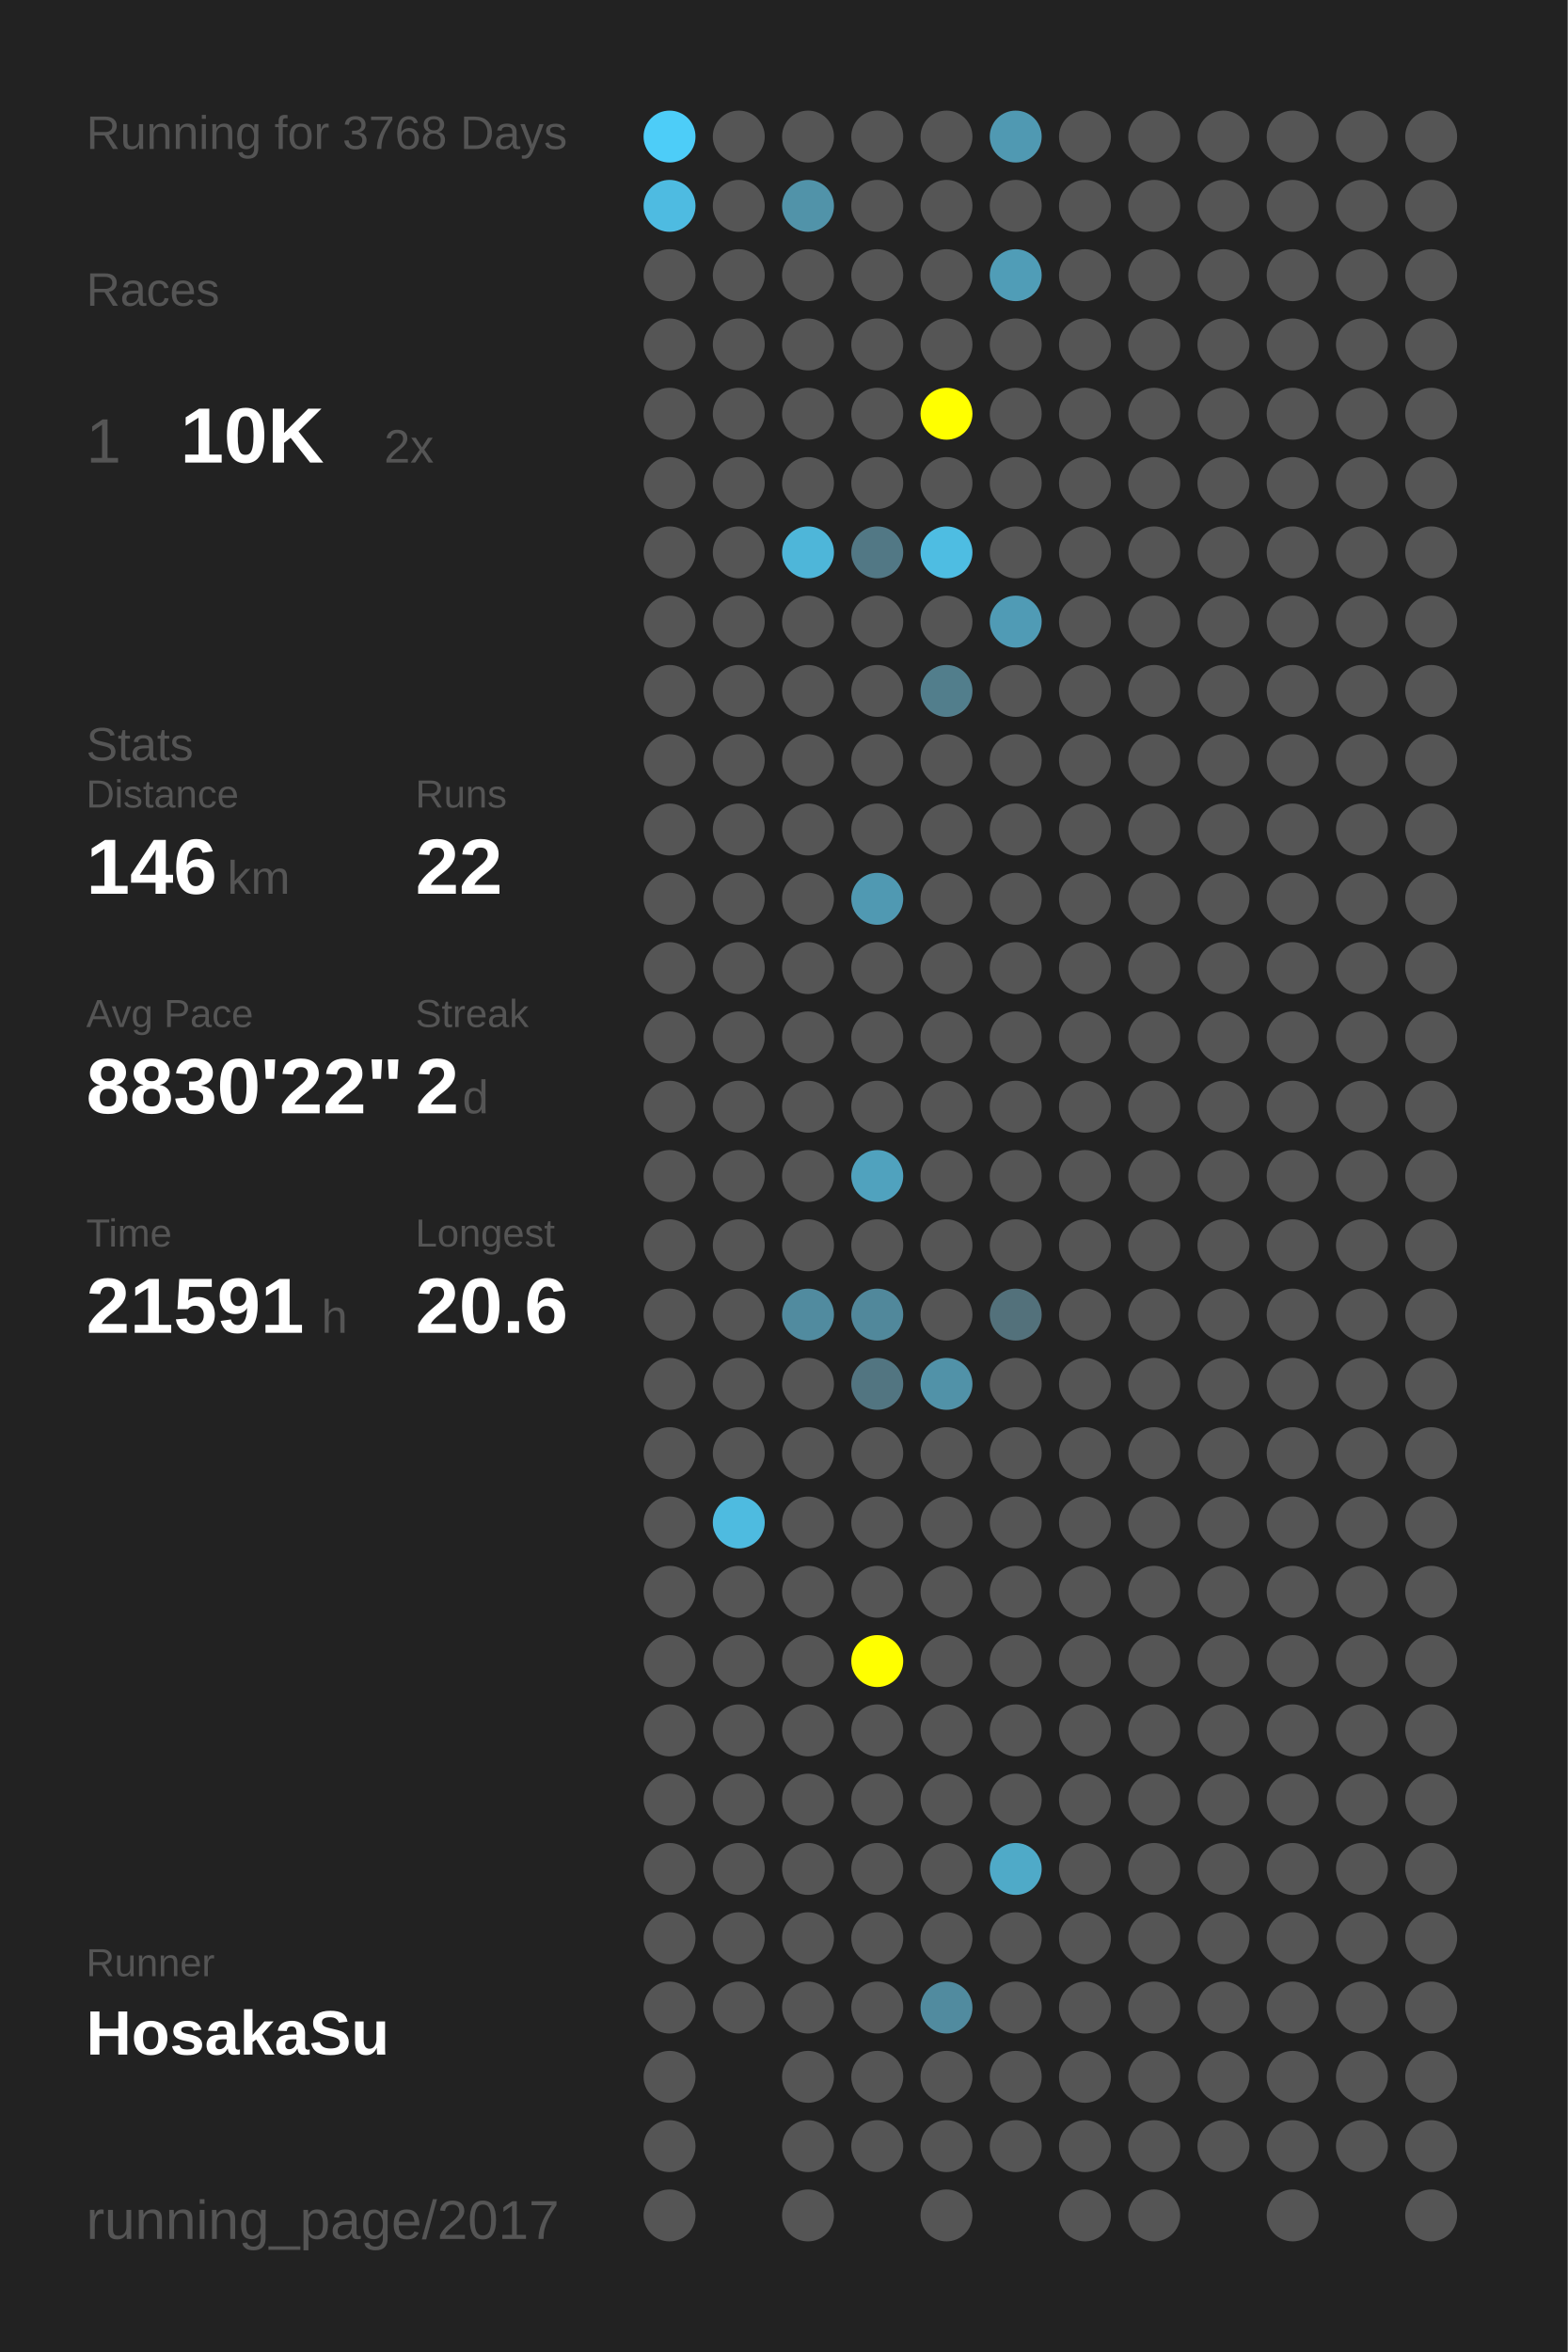
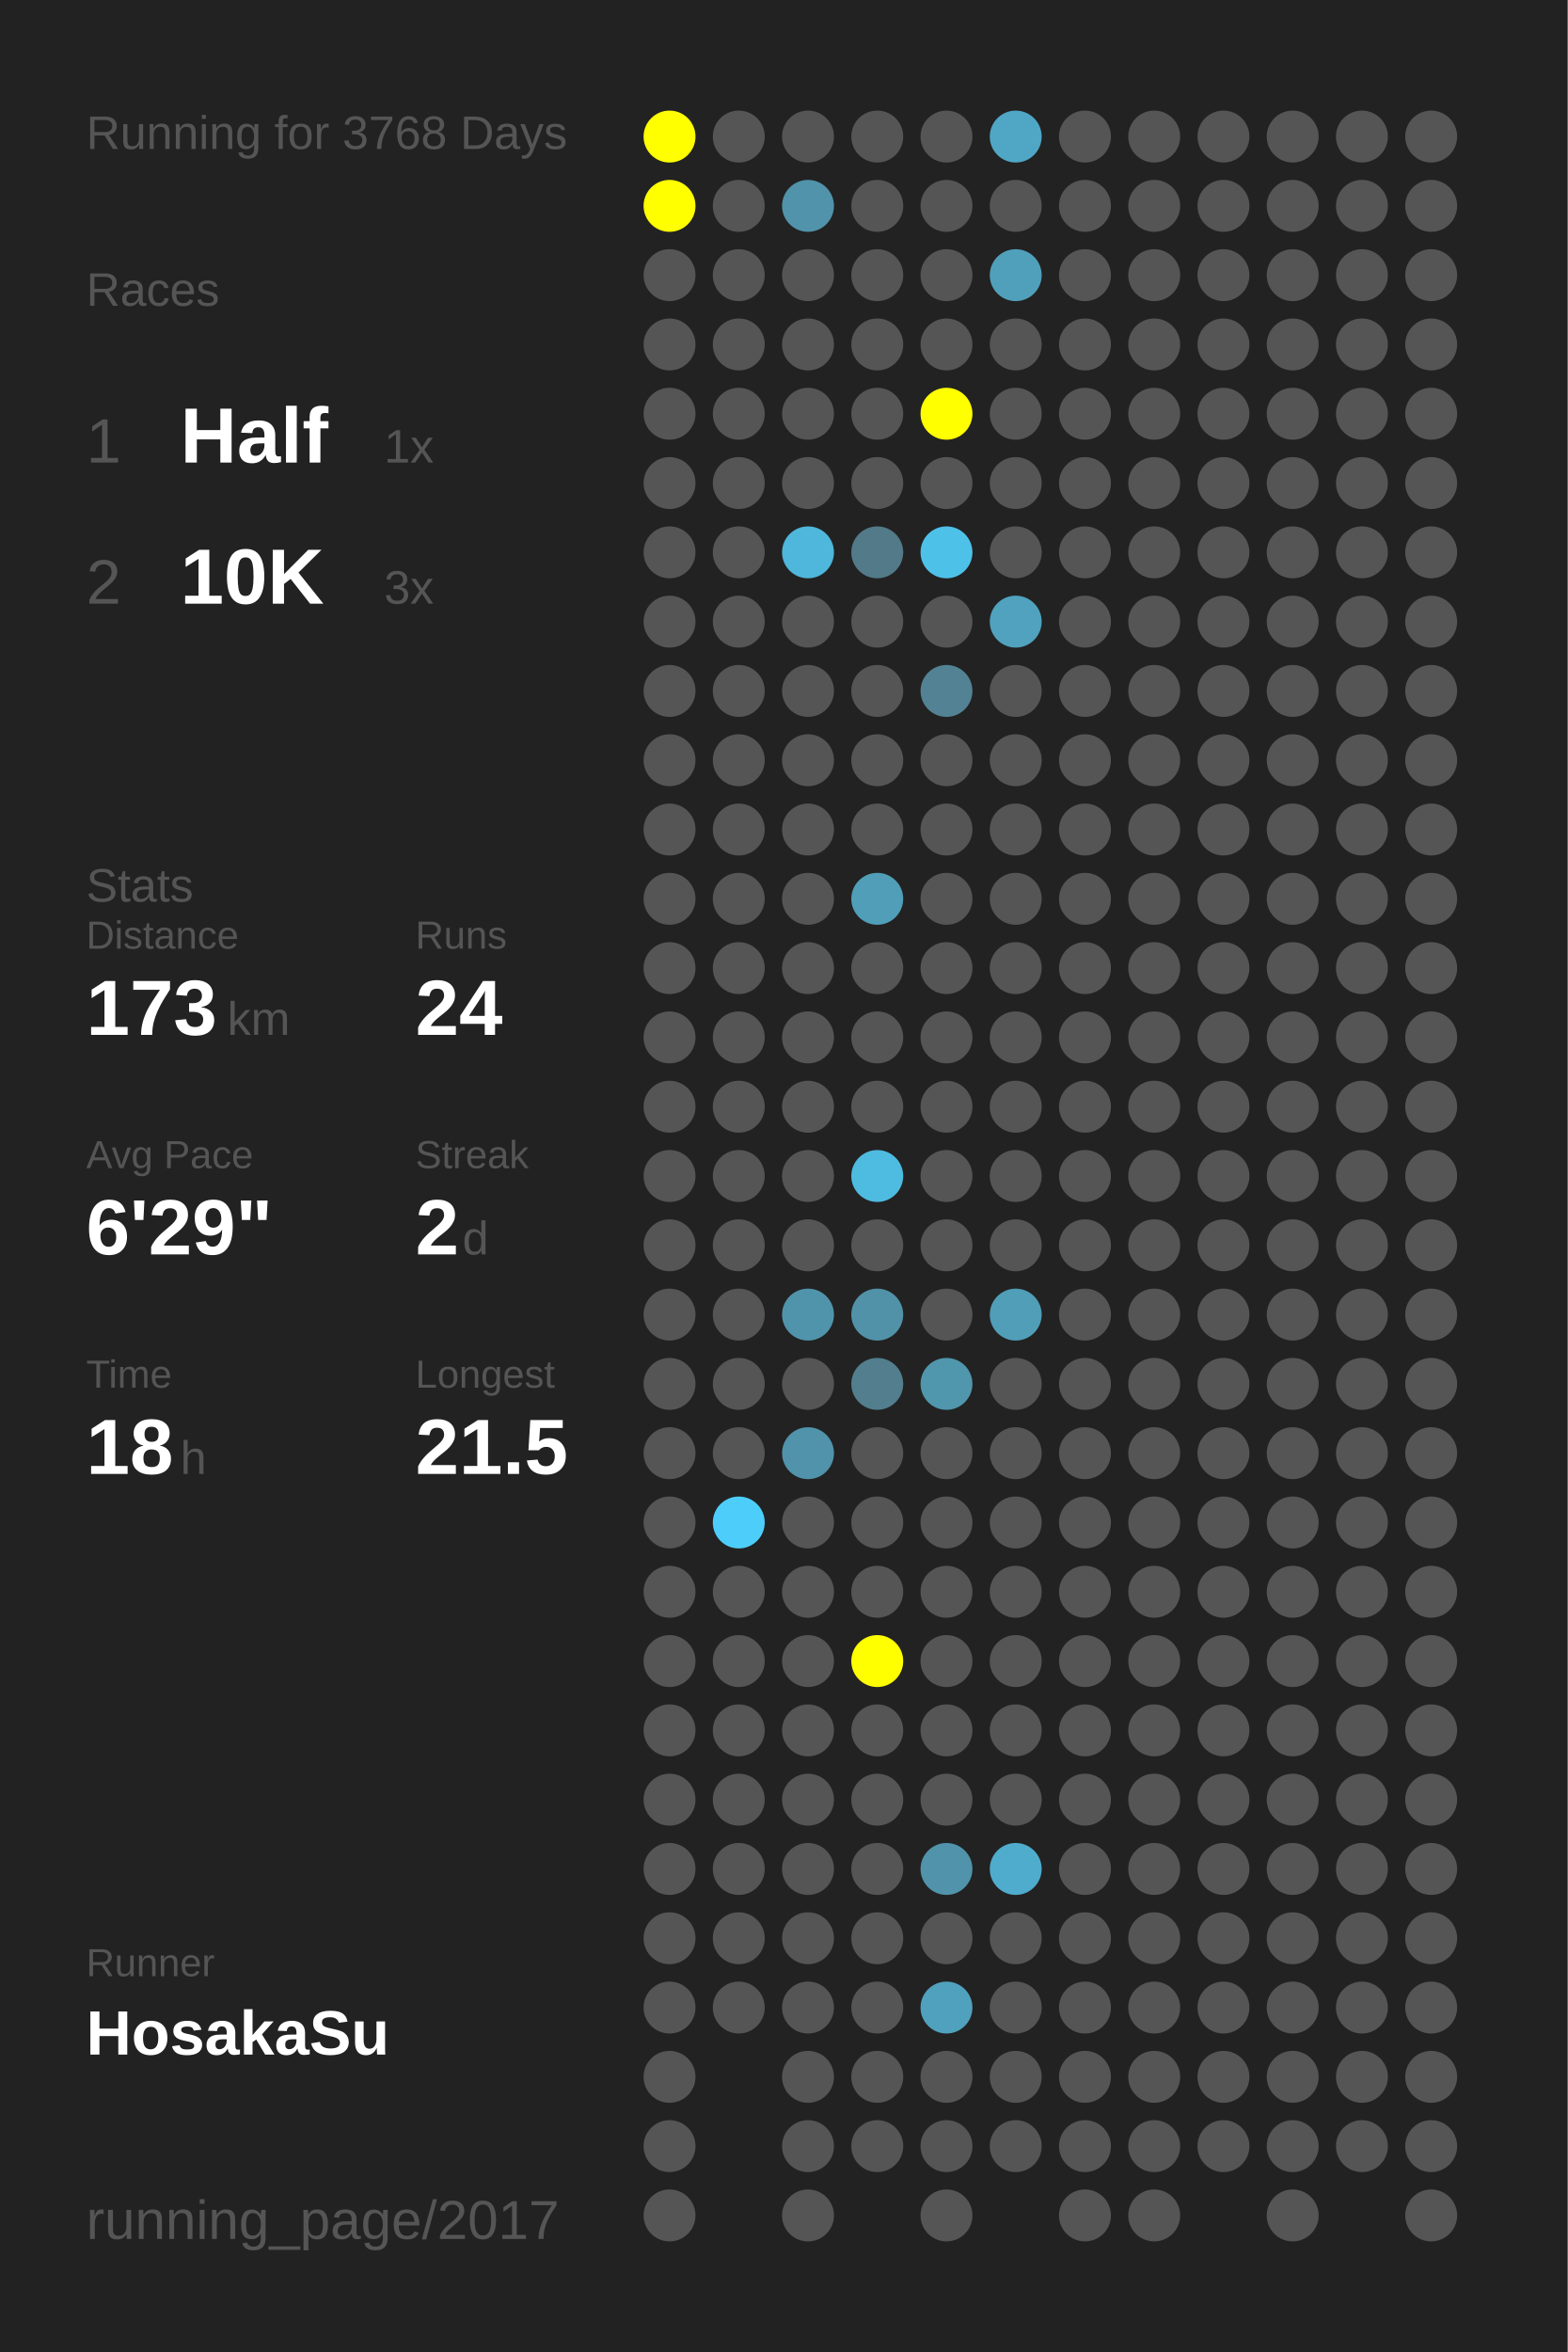
<svg xmlns="http://www.w3.org/2000/svg" baseProfile="full" height="300mm" version="1.1" viewBox="0,0,200,300" width="200mm">
  <defs />
  <rect fill="#222222" height="300" width="200" x="0" y="0" />
  <text fill="#555555" style="font-size:6px; font-family:Arial;" x="11" y="19">Running for 3768 Days</text>
  <text fill="#555555" style="font-size:6px; font-family:Arial;" x="11" y="39">Races</text>
  <text fill="#555555" style="font-size:8px; font-family:Arial;" x="11" y="59">1</text>
-   <text fill="#FFFFFF" style="font-size:10px; font-family:Arial; font-weight:bold;" x="23" y="59">10K</text>
-   <text fill="#555555" style="font-size:6px; font-family:Arial;" x="49" y="59">2x</text>
-   <text fill="#555555" style="font-size:6px; font-family:Arial;" x="11" y="97">Stats</text>
-   <text fill="#555555" style="font-size:5px; font-family:Arial;" x="11" y="103">Distance</text>
-   <text fill="#FFFFFF" style="font-size:10px; font-family:Arial; font-weight:bold;" x="11" y="114">146</text>
-   <text fill="#555555" style="font-size:6px; font-family:Arial;" x="29" y="114">km</text>
-   <text fill="#555555" style="font-size:5px; font-family:Arial;" x="53" y="103">Runs</text>
-   <text fill="#FFFFFF" style="font-size:10px; font-family:Arial; font-weight:bold;" x="53" y="114">22</text>
-   <text fill="#555555" style="font-size:5px; font-family:Arial;" x="11" y="131">Avg Pace</text>
-   <text fill="#FFFFFF" style="font-size:10px; font-family:Arial; font-weight:bold;" x="11" y="142">8830'22"</text>
-   <text fill="#555555" style="font-size:5px; font-family:Arial;" x="53" y="131">Streak</text>
-   <text fill="#FFFFFF" style="font-size:10px; font-family:Arial; font-weight:bold;" x="53" y="142">2</text>
-   <text fill="#555555" style="font-size:6px; font-family:Arial;" x="59" y="142">d</text>
-   <text fill="#555555" style="font-size:5px; font-family:Arial;" x="11" y="159">Time</text>
-   <text fill="#FFFFFF" style="font-size:10px; font-family:Arial; font-weight:bold;" x="11" y="170">21591</text>
-   <text fill="#555555" style="font-size:6px; font-family:Arial;" x="41" y="170">h</text>
-   <text fill="#555555" style="font-size:5px; font-family:Arial;" x="53" y="159">Longest</text>
-   <text fill="#FFFFFF" style="font-size:10px; font-family:Arial; font-weight:bold;" x="53" y="170">20.6</text>
+   <text fill="#FFFFFF" style="font-size:10px; font-family:Arial; font-weight:bold;" x="23" y="59">Half</text>
+   <text fill="#555555" style="font-size:6px; font-family:Arial;" x="49" y="59">1x</text>
+   <text fill="#555555" style="font-size:8px; font-family:Arial;" x="11" y="77">2</text>
+   <text fill="#FFFFFF" style="font-size:10px; font-family:Arial; font-weight:bold;" x="23" y="77">10K</text>
+   <text fill="#555555" style="font-size:6px; font-family:Arial;" x="49" y="77">3x</text>
+   <text fill="#555555" style="font-size:6px; font-family:Arial;" x="11" y="115">Stats</text>
+   <text fill="#555555" style="font-size:5px; font-family:Arial;" x="11" y="121">Distance</text>
+   <text fill="#FFFFFF" style="font-size:10px; font-family:Arial; font-weight:bold;" x="11" y="132">173</text>
+   <text fill="#555555" style="font-size:6px; font-family:Arial;" x="29" y="132">km</text>
+   <text fill="#555555" style="font-size:5px; font-family:Arial;" x="53" y="121">Runs</text>
+   <text fill="#FFFFFF" style="font-size:10px; font-family:Arial; font-weight:bold;" x="53" y="132">24</text>
+   <text fill="#555555" style="font-size:5px; font-family:Arial;" x="11" y="149">Avg Pace</text>
+   <text fill="#FFFFFF" style="font-size:10px; font-family:Arial; font-weight:bold;" x="11" y="160">6'29"</text>
+   <text fill="#555555" style="font-size:5px; font-family:Arial;" x="53" y="149">Streak</text>
+   <text fill="#FFFFFF" style="font-size:10px; font-family:Arial; font-weight:bold;" x="53" y="160">2</text>
+   <text fill="#555555" style="font-size:6px; font-family:Arial;" x="59" y="160">d</text>
+   <text fill="#555555" style="font-size:5px; font-family:Arial;" x="11" y="177">Time</text>
+   <text fill="#FFFFFF" style="font-size:10px; font-family:Arial; font-weight:bold;" x="11" y="188">18</text>
+   <text fill="#555555" style="font-size:6px; font-family:Arial;" x="23" y="188">h</text>
+   <text fill="#555555" style="font-size:5px; font-family:Arial;" x="53" y="177">Longest</text>
+   <text fill="#FFFFFF" style="font-size:10px; font-family:Arial; font-weight:bold;" x="53" y="188">21.5</text>
  <text fill="#555555" style="font-size:5px; font-family:Arial;" x="11" y="252.065">Runner</text>
  <text fill="#FFFFFF" style="font-size:8px; font-family:Arial; font-weight:bold;" x="11" y="262.065">HosakaSu</text>
  <text fill="#555555" style="font-size:7px; font-family:Arial;" x="11" y="285.581">running_page/2017</text>
-   <circle cx="85.417" cy="17.419" fill="#4dcdf8" r="3.312" />
-   <circle cx="85.417" cy="26.258" fill="#4ebbe1" r="3.312" />
+   <circle cx="85.417" cy="17.419" fill="#FFFF00" r="3.312" />
+   <circle cx="85.417" cy="26.258" fill="#FFFF00" r="3.312" />
  <circle cx="85.417" cy="35.097" fill="#555555" r="3.312" />
  <circle cx="85.417" cy="43.935" fill="#555555" r="3.312" />
  <circle cx="85.417" cy="52.774" fill="#555555" r="3.312" />
  <circle cx="85.417" cy="61.613" fill="#555555" r="3.312" />
  <circle cx="85.417" cy="70.452" fill="#555555" r="3.312" />
  <circle cx="85.417" cy="79.29" fill="#555555" r="3.312" />
  <circle cx="85.417" cy="88.129" fill="#555555" r="3.312" />
  <circle cx="85.417" cy="96.968" fill="#555555" r="3.312" />
  <circle cx="85.417" cy="105.806" fill="#555555" r="3.312" />
  <circle cx="85.417" cy="114.645" fill="#555555" r="3.312" />
  <circle cx="85.417" cy="123.484" fill="#555555" r="3.312" />
  <circle cx="85.417" cy="132.323" fill="#555555" r="3.312" />
  <circle cx="85.417" cy="141.161" fill="#555555" r="3.312" />
  <circle cx="85.417" cy="150" fill="#555555" r="3.312" />
  <circle cx="85.417" cy="158.839" fill="#555555" r="3.312" />
  <circle cx="85.417" cy="167.677" fill="#555555" r="3.312" />
  <circle cx="85.417" cy="176.516" fill="#555555" r="3.312" />
  <circle cx="85.417" cy="185.355" fill="#555555" r="3.312" />
  <circle cx="85.417" cy="194.194" fill="#555555" r="3.312" />
  <circle cx="85.417" cy="203.032" fill="#555555" r="3.312" />
  <circle cx="85.417" cy="211.871" fill="#555555" r="3.312" />
  <circle cx="85.417" cy="220.71" fill="#555555" r="3.312" />
  <circle cx="85.417" cy="229.548" fill="#555555" r="3.312" />
  <circle cx="85.417" cy="238.387" fill="#555555" r="3.312" />
  <circle cx="85.417" cy="247.226" fill="#555555" r="3.312" />
  <circle cx="85.417" cy="256.065" fill="#555555" r="3.312" />
  <circle cx="85.417" cy="264.903" fill="#555555" r="3.312" />
  <circle cx="85.417" cy="273.742" fill="#555555" r="3.312" />
  <circle cx="85.417" cy="282.581" fill="#555555" r="3.312" />
  <circle cx="94.25" cy="17.419" fill="#555555" r="3.312" />
  <circle cx="94.25" cy="26.258" fill="#555555" r="3.312" />
  <circle cx="94.25" cy="35.097" fill="#555555" r="3.312" />
  <circle cx="94.25" cy="43.935" fill="#555555" r="3.312" />
  <circle cx="94.25" cy="52.774" fill="#555555" r="3.312" />
  <circle cx="94.25" cy="61.613" fill="#555555" r="3.312" />
  <circle cx="94.25" cy="70.452" fill="#555555" r="3.312" />
  <circle cx="94.25" cy="79.29" fill="#555555" r="3.312" />
  <circle cx="94.25" cy="88.129" fill="#555555" r="3.312" />
  <circle cx="94.25" cy="96.968" fill="#555555" r="3.312" />
  <circle cx="94.25" cy="105.806" fill="#555555" r="3.312" />
  <circle cx="94.25" cy="114.645" fill="#555555" r="3.312" />
  <circle cx="94.25" cy="123.484" fill="#555555" r="3.312" />
  <circle cx="94.25" cy="132.323" fill="#555555" r="3.312" />
  <circle cx="94.25" cy="141.161" fill="#555555" r="3.312" />
  <circle cx="94.25" cy="150" fill="#555555" r="3.312" />
  <circle cx="94.25" cy="158.839" fill="#555555" r="3.312" />
  <circle cx="94.25" cy="167.677" fill="#555555" r="3.312" />
  <circle cx="94.25" cy="176.516" fill="#555555" r="3.312" />
  <circle cx="94.25" cy="185.355" fill="#555555" r="3.312" />
-   <circle cx="94.25" cy="194.194" fill="#4ebbe0" r="3.312" />
+   <circle cx="94.25" cy="194.194" fill="#4dcefa" r="3.312" />
  <circle cx="94.25" cy="203.032" fill="#555555" r="3.312" />
  <circle cx="94.25" cy="211.871" fill="#555555" r="3.312" />
  <circle cx="94.25" cy="220.71" fill="#555555" r="3.312" />
  <circle cx="94.25" cy="229.548" fill="#555555" r="3.312" />
  <circle cx="94.25" cy="238.387" fill="#555555" r="3.312" />
  <circle cx="94.25" cy="247.226" fill="#555555" r="3.312" />
  <circle cx="94.25" cy="256.065" fill="#555555" r="3.312" />
  <circle cx="103.083" cy="17.419" fill="#555555" r="3.312" />
-   <circle cx="103.083" cy="26.258" fill="#5193a9" r="3.312" />
+   <circle cx="103.083" cy="26.258" fill="#5093aa" r="3.312" />
  <circle cx="103.083" cy="35.097" fill="#555555" r="3.312" />
  <circle cx="103.083" cy="43.935" fill="#555555" r="3.312" />
  <circle cx="103.083" cy="52.774" fill="#555555" r="3.312" />
  <circle cx="103.083" cy="61.613" fill="#555555" r="3.312" />
-   <circle cx="103.083" cy="70.452" fill="#4eb6d9" r="3.312" />
+   <circle cx="103.083" cy="70.452" fill="#4eb7db" r="3.312" />
  <circle cx="103.083" cy="79.29" fill="#555555" r="3.312" />
  <circle cx="103.083" cy="88.129" fill="#555555" r="3.312" />
  <circle cx="103.083" cy="96.968" fill="#555555" r="3.312" />
  <circle cx="103.083" cy="105.806" fill="#555555" r="3.312" />
  <circle cx="103.083" cy="114.645" fill="#555555" r="3.312" />
  <circle cx="103.083" cy="123.484" fill="#555555" r="3.312" />
  <circle cx="103.083" cy="132.323" fill="#555555" r="3.312" />
  <circle cx="103.083" cy="141.161" fill="#555555" r="3.312" />
  <circle cx="103.083" cy="150" fill="#555555" r="3.312" />
  <circle cx="103.083" cy="158.839" fill="#555555" r="3.312" />
-   <circle cx="103.083" cy="167.677" fill="#518b9f" r="3.312" />
+   <circle cx="103.083" cy="167.677" fill="#5094ab" r="3.312" />
  <circle cx="103.083" cy="176.516" fill="#555555" r="3.312" />
-   <circle cx="103.083" cy="185.355" fill="#555555" r="3.312" />
+   <circle cx="103.083" cy="185.355" fill="#5093aa" r="3.312" />
  <circle cx="103.083" cy="194.194" fill="#555555" r="3.312" />
  <circle cx="103.083" cy="203.032" fill="#555555" r="3.312" />
  <circle cx="103.083" cy="211.871" fill="#555555" r="3.312" />
  <circle cx="103.083" cy="220.71" fill="#555555" r="3.312" />
  <circle cx="103.083" cy="229.548" fill="#555555" r="3.312" />
  <circle cx="103.083" cy="238.387" fill="#555555" r="3.312" />
  <circle cx="103.083" cy="247.226" fill="#555555" r="3.312" />
  <circle cx="103.083" cy="256.065" fill="#555555" r="3.312" />
  <circle cx="103.083" cy="264.903" fill="#555555" r="3.312" />
  <circle cx="103.083" cy="273.742" fill="#555555" r="3.312" />
  <circle cx="103.083" cy="282.581" fill="#555555" r="3.312" />
  <circle cx="111.917" cy="17.419" fill="#555555" r="3.312" />
  <circle cx="111.917" cy="26.258" fill="#555555" r="3.312" />
  <circle cx="111.917" cy="35.097" fill="#555555" r="3.312" />
  <circle cx="111.917" cy="43.935" fill="#555555" r="3.312" />
  <circle cx="111.917" cy="52.774" fill="#555555" r="3.312" />
  <circle cx="111.917" cy="61.613" fill="#555555" r="3.312" />
-   <circle cx="111.917" cy="70.452" fill="#527885" r="3.312" />
+   <circle cx="111.917" cy="70.452" fill="#527a88" r="3.312" />
  <circle cx="111.917" cy="79.29" fill="#555555" r="3.312" />
  <circle cx="111.917" cy="88.129" fill="#555555" r="3.312" />
  <circle cx="111.917" cy="96.968" fill="#555555" r="3.312" />
  <circle cx="111.917" cy="105.806" fill="#555555" r="3.312" />
-   <circle cx="111.917" cy="114.645" fill="#5099b2" r="3.312" />
+   <circle cx="111.917" cy="114.645" fill="#509eb8" r="3.312" />
  <circle cx="111.917" cy="123.484" fill="#555555" r="3.312" />
  <circle cx="111.917" cy="132.323" fill="#555555" r="3.312" />
  <circle cx="111.917" cy="141.161" fill="#555555" r="3.312" />
-   <circle cx="111.917" cy="150" fill="#50a2be" r="3.312" />
+   <circle cx="111.917" cy="150" fill="#4ebbe0" r="3.312" />
  <circle cx="111.917" cy="158.839" fill="#555555" r="3.312" />
-   <circle cx="111.917" cy="167.677" fill="#51889b" r="3.312" />
-   <circle cx="111.917" cy="176.516" fill="#527581" r="3.312" />
+   <circle cx="111.917" cy="167.677" fill="#5192a8" r="3.312" />
+   <circle cx="111.917" cy="176.516" fill="#527e8d" r="3.312" />
  <circle cx="111.917" cy="185.355" fill="#555555" r="3.312" />
  <circle cx="111.917" cy="194.194" fill="#555555" r="3.312" />
  <circle cx="111.917" cy="203.032" fill="#555555" r="3.312" />
  <circle cx="111.917" cy="211.871" fill="#FFFF00" r="3.312" />
  <circle cx="111.917" cy="220.71" fill="#555555" r="3.312" />
  <circle cx="111.917" cy="229.548" fill="#555555" r="3.312" />
  <circle cx="111.917" cy="238.387" fill="#555555" r="3.312" />
  <circle cx="111.917" cy="247.226" fill="#555555" r="3.312" />
  <circle cx="111.917" cy="256.065" fill="#555555" r="3.312" />
  <circle cx="111.917" cy="264.903" fill="#555555" r="3.312" />
  <circle cx="111.917" cy="273.742" fill="#555555" r="3.312" />
  <circle cx="120.75" cy="17.419" fill="#555555" r="3.312" />
  <circle cx="120.75" cy="26.258" fill="#555555" r="3.312" />
  <circle cx="120.75" cy="35.097" fill="#555555" r="3.312" />
  <circle cx="120.75" cy="43.935" fill="#555555" r="3.312" />
  <circle cx="120.75" cy="52.774" fill="#FFFF00" r="3.312" />
  <circle cx="120.75" cy="61.613" fill="#555555" r="3.312" />
-   <circle cx="120.75" cy="70.452" fill="#4ebde2" r="3.312" />
+   <circle cx="120.75" cy="70.452" fill="#4ec1e9" r="3.312" />
  <circle cx="120.75" cy="79.29" fill="#555555" r="3.312" />
-   <circle cx="120.75" cy="88.129" fill="#527e8c" r="3.312" />
+   <circle cx="120.75" cy="88.129" fill="#528293" r="3.312" />
  <circle cx="120.75" cy="96.968" fill="#555555" r="3.312" />
  <circle cx="120.75" cy="105.806" fill="#555555" r="3.312" />
  <circle cx="120.75" cy="114.645" fill="#555555" r="3.312" />
  <circle cx="120.75" cy="123.484" fill="#555555" r="3.312" />
  <circle cx="120.75" cy="132.323" fill="#555555" r="3.312" />
  <circle cx="120.75" cy="141.161" fill="#555555" r="3.312" />
  <circle cx="120.75" cy="150" fill="#555555" r="3.312" />
  <circle cx="120.75" cy="158.839" fill="#555555" r="3.312" />
  <circle cx="120.75" cy="167.677" fill="#555555" r="3.312" />
-   <circle cx="120.75" cy="176.516" fill="#5192a8" r="3.312" />
+   <circle cx="120.75" cy="176.516" fill="#5096ad" r="3.312" />
  <circle cx="120.75" cy="185.355" fill="#555555" r="3.312" />
  <circle cx="120.75" cy="194.194" fill="#555555" r="3.312" />
  <circle cx="120.75" cy="203.032" fill="#555555" r="3.312" />
  <circle cx="120.75" cy="211.871" fill="#555555" r="3.312" />
  <circle cx="120.75" cy="220.71" fill="#555555" r="3.312" />
  <circle cx="120.75" cy="229.548" fill="#555555" r="3.312" />
-   <circle cx="120.75" cy="238.387" fill="#555555" r="3.312" />
+   <circle cx="120.75" cy="238.387" fill="#5093aa" r="3.312" />
  <circle cx="120.75" cy="247.226" fill="#555555" r="3.312" />
-   <circle cx="120.75" cy="256.065" fill="#518b9f" r="3.312" />
+   <circle cx="120.75" cy="256.065" fill="#50a1bd" r="3.312" />
  <circle cx="120.75" cy="264.903" fill="#555555" r="3.312" />
  <circle cx="120.75" cy="273.742" fill="#555555" r="3.312" />
  <circle cx="120.75" cy="282.581" fill="#555555" r="3.312" />
-   <circle cx="129.583" cy="17.419" fill="#5099b2" r="3.312" />
+   <circle cx="129.583" cy="17.419" fill="#4fa7c5" r="3.312" />
  <circle cx="129.583" cy="26.258" fill="#555555" r="3.312" />
-   <circle cx="129.583" cy="35.097" fill="#509db7" r="3.312" />
+   <circle cx="129.583" cy="35.097" fill="#50a0bb" r="3.312" />
  <circle cx="129.583" cy="43.935" fill="#555555" r="3.312" />
  <circle cx="129.583" cy="52.774" fill="#555555" r="3.312" />
  <circle cx="129.583" cy="61.613" fill="#555555" r="3.312" />
  <circle cx="129.583" cy="70.452" fill="#555555" r="3.312" />
-   <circle cx="129.583" cy="79.29" fill="#509bb5" r="3.312" />
+   <circle cx="129.583" cy="79.29" fill="#50a2be" r="3.312" />
  <circle cx="129.583" cy="88.129" fill="#555555" r="3.312" />
  <circle cx="129.583" cy="96.968" fill="#555555" r="3.312" />
  <circle cx="129.583" cy="105.806" fill="#555555" r="3.312" />
  <circle cx="129.583" cy="114.645" fill="#555555" r="3.312" />
  <circle cx="129.583" cy="123.484" fill="#555555" r="3.312" />
  <circle cx="129.583" cy="132.323" fill="#555555" r="3.312" />
  <circle cx="129.583" cy="141.161" fill="#555555" r="3.312" />
  <circle cx="129.583" cy="150" fill="#555555" r="3.312" />
  <circle cx="129.583" cy="158.839" fill="#555555" r="3.312" />
-   <circle cx="129.583" cy="167.677" fill="#53717b" r="3.312" />
+   <circle cx="129.583" cy="167.677" fill="#509eb8" r="3.312" />
  <circle cx="129.583" cy="176.516" fill="#555555" r="3.312" />
  <circle cx="129.583" cy="185.355" fill="#555555" r="3.312" />
  <circle cx="129.583" cy="194.194" fill="#555555" r="3.312" />
  <circle cx="129.583" cy="203.032" fill="#555555" r="3.312" />
  <circle cx="129.583" cy="211.871" fill="#555555" r="3.312" />
  <circle cx="129.583" cy="220.71" fill="#555555" r="3.312" />
  <circle cx="129.583" cy="229.548" fill="#555555" r="3.312" />
-   <circle cx="129.583" cy="238.387" fill="#4faac8" r="3.312" />
+   <circle cx="129.583" cy="238.387" fill="#4faccc" r="3.312" />
  <circle cx="129.583" cy="247.226" fill="#555555" r="3.312" />
  <circle cx="129.583" cy="256.065" fill="#555555" r="3.312" />
  <circle cx="129.583" cy="264.903" fill="#555555" r="3.312" />
  <circle cx="129.583" cy="273.742" fill="#555555" r="3.312" />
  <circle cx="138.417" cy="17.419" fill="#555555" r="3.312" />
  <circle cx="138.417" cy="26.258" fill="#555555" r="3.312" />
  <circle cx="138.417" cy="35.097" fill="#555555" r="3.312" />
  <circle cx="138.417" cy="43.935" fill="#555555" r="3.312" />
  <circle cx="138.417" cy="52.774" fill="#555555" r="3.312" />
  <circle cx="138.417" cy="61.613" fill="#555555" r="3.312" />
  <circle cx="138.417" cy="70.452" fill="#555555" r="3.312" />
  <circle cx="138.417" cy="79.29" fill="#555555" r="3.312" />
  <circle cx="138.417" cy="88.129" fill="#555555" r="3.312" />
  <circle cx="138.417" cy="96.968" fill="#555555" r="3.312" />
  <circle cx="138.417" cy="105.806" fill="#555555" r="3.312" />
  <circle cx="138.417" cy="114.645" fill="#555555" r="3.312" />
  <circle cx="138.417" cy="123.484" fill="#555555" r="3.312" />
  <circle cx="138.417" cy="132.323" fill="#555555" r="3.312" />
  <circle cx="138.417" cy="141.161" fill="#555555" r="3.312" />
  <circle cx="138.417" cy="150" fill="#555555" r="3.312" />
  <circle cx="138.417" cy="158.839" fill="#555555" r="3.312" />
  <circle cx="138.417" cy="167.677" fill="#555555" r="3.312" />
  <circle cx="138.417" cy="176.516" fill="#555555" r="3.312" />
  <circle cx="138.417" cy="185.355" fill="#555555" r="3.312" />
  <circle cx="138.417" cy="194.194" fill="#555555" r="3.312" />
  <circle cx="138.417" cy="203.032" fill="#555555" r="3.312" />
  <circle cx="138.417" cy="211.871" fill="#555555" r="3.312" />
  <circle cx="138.417" cy="220.71" fill="#555555" r="3.312" />
  <circle cx="138.417" cy="229.548" fill="#555555" r="3.312" />
  <circle cx="138.417" cy="238.387" fill="#555555" r="3.312" />
  <circle cx="138.417" cy="247.226" fill="#555555" r="3.312" />
  <circle cx="138.417" cy="256.065" fill="#555555" r="3.312" />
  <circle cx="138.417" cy="264.903" fill="#555555" r="3.312" />
  <circle cx="138.417" cy="273.742" fill="#555555" r="3.312" />
  <circle cx="138.417" cy="282.581" fill="#555555" r="3.312" />
  <circle cx="147.25" cy="17.419" fill="#555555" r="3.312" />
  <circle cx="147.25" cy="26.258" fill="#555555" r="3.312" />
  <circle cx="147.25" cy="35.097" fill="#555555" r="3.312" />
  <circle cx="147.25" cy="43.935" fill="#555555" r="3.312" />
  <circle cx="147.25" cy="52.774" fill="#555555" r="3.312" />
  <circle cx="147.25" cy="61.613" fill="#555555" r="3.312" />
  <circle cx="147.25" cy="70.452" fill="#555555" r="3.312" />
  <circle cx="147.25" cy="79.29" fill="#555555" r="3.312" />
  <circle cx="147.25" cy="88.129" fill="#555555" r="3.312" />
  <circle cx="147.25" cy="96.968" fill="#555555" r="3.312" />
  <circle cx="147.25" cy="105.806" fill="#555555" r="3.312" />
  <circle cx="147.25" cy="114.645" fill="#555555" r="3.312" />
  <circle cx="147.25" cy="123.484" fill="#555555" r="3.312" />
  <circle cx="147.25" cy="132.323" fill="#555555" r="3.312" />
  <circle cx="147.25" cy="141.161" fill="#555555" r="3.312" />
  <circle cx="147.25" cy="150" fill="#555555" r="3.312" />
  <circle cx="147.25" cy="158.839" fill="#555555" r="3.312" />
  <circle cx="147.25" cy="167.677" fill="#555555" r="3.312" />
  <circle cx="147.25" cy="176.516" fill="#555555" r="3.312" />
  <circle cx="147.25" cy="185.355" fill="#555555" r="3.312" />
  <circle cx="147.25" cy="194.194" fill="#555555" r="3.312" />
  <circle cx="147.25" cy="203.032" fill="#555555" r="3.312" />
  <circle cx="147.25" cy="211.871" fill="#555555" r="3.312" />
  <circle cx="147.25" cy="220.71" fill="#555555" r="3.312" />
  <circle cx="147.25" cy="229.548" fill="#555555" r="3.312" />
  <circle cx="147.25" cy="238.387" fill="#555555" r="3.312" />
  <circle cx="147.25" cy="247.226" fill="#555555" r="3.312" />
  <circle cx="147.25" cy="256.065" fill="#555555" r="3.312" />
  <circle cx="147.25" cy="264.903" fill="#555555" r="3.312" />
  <circle cx="147.25" cy="273.742" fill="#555555" r="3.312" />
  <circle cx="147.25" cy="282.581" fill="#555555" r="3.312" />
  <circle cx="156.083" cy="17.419" fill="#555555" r="3.312" />
  <circle cx="156.083" cy="26.258" fill="#555555" r="3.312" />
  <circle cx="156.083" cy="35.097" fill="#555555" r="3.312" />
  <circle cx="156.083" cy="43.935" fill="#555555" r="3.312" />
  <circle cx="156.083" cy="52.774" fill="#555555" r="3.312" />
  <circle cx="156.083" cy="61.613" fill="#555555" r="3.312" />
  <circle cx="156.083" cy="70.452" fill="#555555" r="3.312" />
  <circle cx="156.083" cy="79.29" fill="#555555" r="3.312" />
  <circle cx="156.083" cy="88.129" fill="#555555" r="3.312" />
  <circle cx="156.083" cy="96.968" fill="#555555" r="3.312" />
  <circle cx="156.083" cy="105.806" fill="#555555" r="3.312" />
  <circle cx="156.083" cy="114.645" fill="#555555" r="3.312" />
  <circle cx="156.083" cy="123.484" fill="#555555" r="3.312" />
  <circle cx="156.083" cy="132.323" fill="#555555" r="3.312" />
  <circle cx="156.083" cy="141.161" fill="#555555" r="3.312" />
  <circle cx="156.083" cy="150" fill="#555555" r="3.312" />
  <circle cx="156.083" cy="158.839" fill="#555555" r="3.312" />
  <circle cx="156.083" cy="167.677" fill="#555555" r="3.312" />
  <circle cx="156.083" cy="176.516" fill="#555555" r="3.312" />
  <circle cx="156.083" cy="185.355" fill="#555555" r="3.312" />
  <circle cx="156.083" cy="194.194" fill="#555555" r="3.312" />
  <circle cx="156.083" cy="203.032" fill="#555555" r="3.312" />
  <circle cx="156.083" cy="211.871" fill="#555555" r="3.312" />
  <circle cx="156.083" cy="220.71" fill="#555555" r="3.312" />
  <circle cx="156.083" cy="229.548" fill="#555555" r="3.312" />
  <circle cx="156.083" cy="238.387" fill="#555555" r="3.312" />
  <circle cx="156.083" cy="247.226" fill="#555555" r="3.312" />
  <circle cx="156.083" cy="256.065" fill="#555555" r="3.312" />
  <circle cx="156.083" cy="264.903" fill="#555555" r="3.312" />
  <circle cx="156.083" cy="273.742" fill="#555555" r="3.312" />
  <circle cx="164.917" cy="17.419" fill="#555555" r="3.312" />
  <circle cx="164.917" cy="26.258" fill="#555555" r="3.312" />
  <circle cx="164.917" cy="35.097" fill="#555555" r="3.312" />
  <circle cx="164.917" cy="43.935" fill="#555555" r="3.312" />
  <circle cx="164.917" cy="52.774" fill="#555555" r="3.312" />
  <circle cx="164.917" cy="61.613" fill="#555555" r="3.312" />
  <circle cx="164.917" cy="70.452" fill="#555555" r="3.312" />
  <circle cx="164.917" cy="79.29" fill="#555555" r="3.312" />
  <circle cx="164.917" cy="88.129" fill="#555555" r="3.312" />
  <circle cx="164.917" cy="96.968" fill="#555555" r="3.312" />
  <circle cx="164.917" cy="105.806" fill="#555555" r="3.312" />
  <circle cx="164.917" cy="114.645" fill="#555555" r="3.312" />
  <circle cx="164.917" cy="123.484" fill="#555555" r="3.312" />
  <circle cx="164.917" cy="132.323" fill="#555555" r="3.312" />
  <circle cx="164.917" cy="141.161" fill="#555555" r="3.312" />
  <circle cx="164.917" cy="150" fill="#555555" r="3.312" />
  <circle cx="164.917" cy="158.839" fill="#555555" r="3.312" />
  <circle cx="164.917" cy="167.677" fill="#555555" r="3.312" />
  <circle cx="164.917" cy="176.516" fill="#555555" r="3.312" />
  <circle cx="164.917" cy="185.355" fill="#555555" r="3.312" />
  <circle cx="164.917" cy="194.194" fill="#555555" r="3.312" />
  <circle cx="164.917" cy="203.032" fill="#555555" r="3.312" />
  <circle cx="164.917" cy="211.871" fill="#555555" r="3.312" />
  <circle cx="164.917" cy="220.71" fill="#555555" r="3.312" />
  <circle cx="164.917" cy="229.548" fill="#555555" r="3.312" />
  <circle cx="164.917" cy="238.387" fill="#555555" r="3.312" />
  <circle cx="164.917" cy="247.226" fill="#555555" r="3.312" />
  <circle cx="164.917" cy="256.065" fill="#555555" r="3.312" />
  <circle cx="164.917" cy="264.903" fill="#555555" r="3.312" />
  <circle cx="164.917" cy="273.742" fill="#555555" r="3.312" />
  <circle cx="164.917" cy="282.581" fill="#555555" r="3.312" />
  <circle cx="173.75" cy="17.419" fill="#555555" r="3.312" />
  <circle cx="173.75" cy="26.258" fill="#555555" r="3.312" />
  <circle cx="173.75" cy="35.097" fill="#555555" r="3.312" />
  <circle cx="173.75" cy="43.935" fill="#555555" r="3.312" />
  <circle cx="173.75" cy="52.774" fill="#555555" r="3.312" />
  <circle cx="173.75" cy="61.613" fill="#555555" r="3.312" />
  <circle cx="173.75" cy="70.452" fill="#555555" r="3.312" />
  <circle cx="173.75" cy="79.29" fill="#555555" r="3.312" />
  <circle cx="173.75" cy="88.129" fill="#555555" r="3.312" />
  <circle cx="173.75" cy="96.968" fill="#555555" r="3.312" />
  <circle cx="173.75" cy="105.806" fill="#555555" r="3.312" />
  <circle cx="173.75" cy="114.645" fill="#555555" r="3.312" />
  <circle cx="173.75" cy="123.484" fill="#555555" r="3.312" />
  <circle cx="173.75" cy="132.323" fill="#555555" r="3.312" />
  <circle cx="173.75" cy="141.161" fill="#555555" r="3.312" />
  <circle cx="173.75" cy="150" fill="#555555" r="3.312" />
  <circle cx="173.75" cy="158.839" fill="#555555" r="3.312" />
  <circle cx="173.75" cy="167.677" fill="#555555" r="3.312" />
  <circle cx="173.75" cy="176.516" fill="#555555" r="3.312" />
  <circle cx="173.75" cy="185.355" fill="#555555" r="3.312" />
  <circle cx="173.75" cy="194.194" fill="#555555" r="3.312" />
  <circle cx="173.75" cy="203.032" fill="#555555" r="3.312" />
  <circle cx="173.75" cy="211.871" fill="#555555" r="3.312" />
  <circle cx="173.75" cy="220.71" fill="#555555" r="3.312" />
  <circle cx="173.75" cy="229.548" fill="#555555" r="3.312" />
  <circle cx="173.75" cy="238.387" fill="#555555" r="3.312" />
  <circle cx="173.75" cy="247.226" fill="#555555" r="3.312" />
  <circle cx="173.75" cy="256.065" fill="#555555" r="3.312" />
  <circle cx="173.75" cy="264.903" fill="#555555" r="3.312" />
  <circle cx="173.75" cy="273.742" fill="#555555" r="3.312" />
  <circle cx="182.583" cy="17.419" fill="#555555" r="3.312" />
  <circle cx="182.583" cy="26.258" fill="#555555" r="3.312" />
  <circle cx="182.583" cy="35.097" fill="#555555" r="3.312" />
  <circle cx="182.583" cy="43.935" fill="#555555" r="3.312" />
  <circle cx="182.583" cy="52.774" fill="#555555" r="3.312" />
  <circle cx="182.583" cy="61.613" fill="#555555" r="3.312" />
  <circle cx="182.583" cy="70.452" fill="#555555" r="3.312" />
  <circle cx="182.583" cy="79.29" fill="#555555" r="3.312" />
  <circle cx="182.583" cy="88.129" fill="#555555" r="3.312" />
  <circle cx="182.583" cy="96.968" fill="#555555" r="3.312" />
  <circle cx="182.583" cy="105.806" fill="#555555" r="3.312" />
  <circle cx="182.583" cy="114.645" fill="#555555" r="3.312" />
  <circle cx="182.583" cy="123.484" fill="#555555" r="3.312" />
  <circle cx="182.583" cy="132.323" fill="#555555" r="3.312" />
  <circle cx="182.583" cy="141.161" fill="#555555" r="3.312" />
  <circle cx="182.583" cy="150" fill="#555555" r="3.312" />
  <circle cx="182.583" cy="158.839" fill="#555555" r="3.312" />
  <circle cx="182.583" cy="167.677" fill="#555555" r="3.312" />
  <circle cx="182.583" cy="176.516" fill="#555555" r="3.312" />
  <circle cx="182.583" cy="185.355" fill="#555555" r="3.312" />
  <circle cx="182.583" cy="194.194" fill="#555555" r="3.312" />
  <circle cx="182.583" cy="203.032" fill="#555555" r="3.312" />
  <circle cx="182.583" cy="211.871" fill="#555555" r="3.312" />
  <circle cx="182.583" cy="220.71" fill="#555555" r="3.312" />
  <circle cx="182.583" cy="229.548" fill="#555555" r="3.312" />
  <circle cx="182.583" cy="238.387" fill="#555555" r="3.312" />
  <circle cx="182.583" cy="247.226" fill="#555555" r="3.312" />
  <circle cx="182.583" cy="256.065" fill="#555555" r="3.312" />
  <circle cx="182.583" cy="264.903" fill="#555555" r="3.312" />
  <circle cx="182.583" cy="273.742" fill="#555555" r="3.312" />
  <circle cx="182.583" cy="282.581" fill="#555555" r="3.312" />
</svg>
